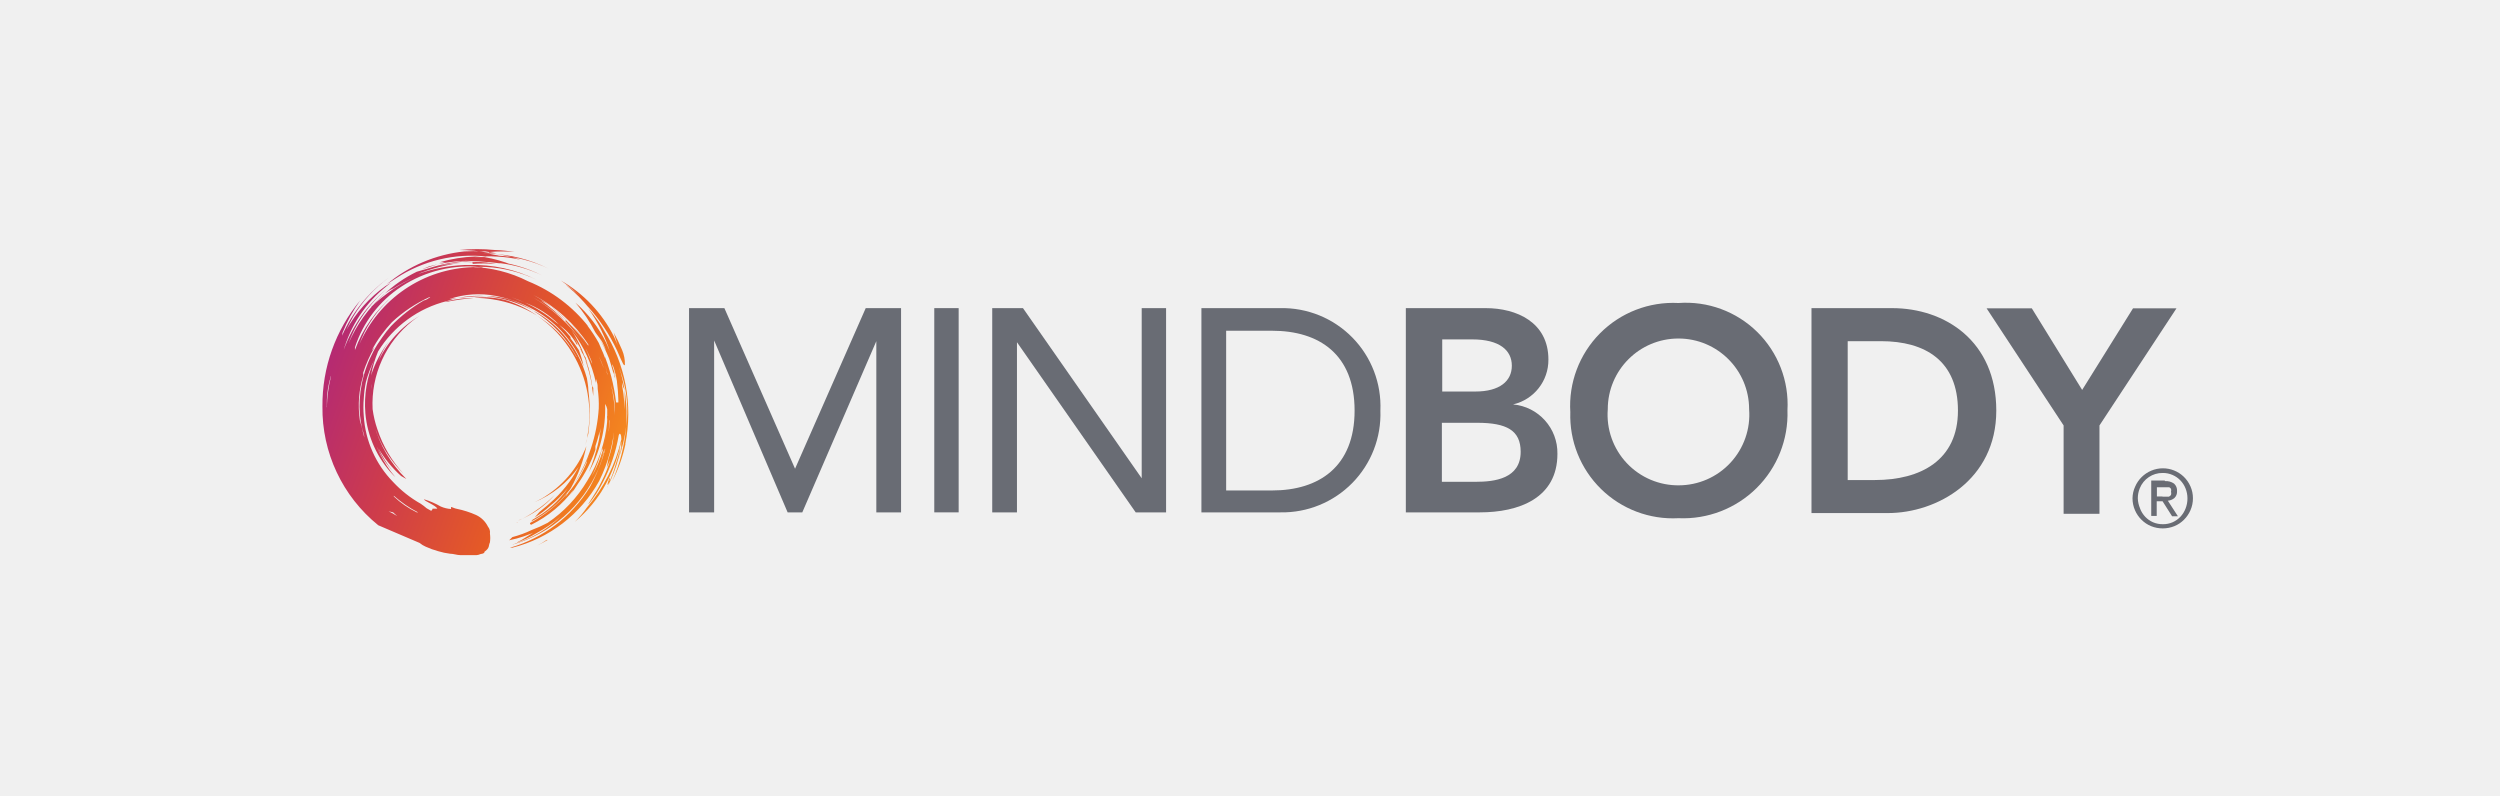
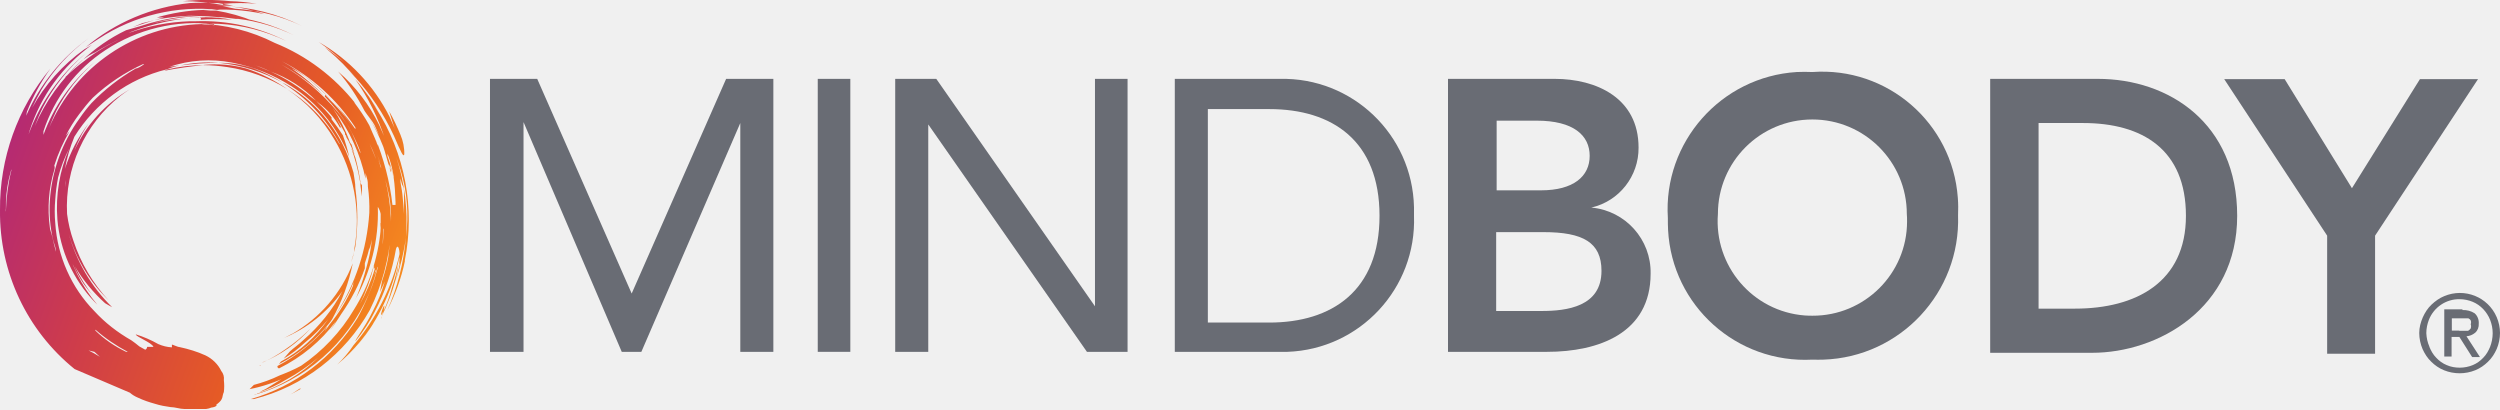
- <svg xmlns="http://www.w3.org/2000/svg" id="Layer_1" data-name="Layer 1" viewBox="0 0 141.5 45">
+ <svg xmlns="http://www.w3.org/2000/svg" width="220" height="36" viewBox="0 0 220 36" fill="none">
+   <g clip-path="url(#clip0)">
+     <path d="M35.056 23.252C35.015 23.709 34.932 24.146 34.828 24.582C34.516 25.725 34.08 26.847 33.56 27.907V28.094C33.56 27.782 33.706 27.554 33.747 27.388C34.059 26.723 34.308 26.016 34.495 25.31C34.724 24.645 34.911 23.938 35.056 23.252ZM33.477 19.637C33.477 19.844 33.477 20.031 33.477 20.218V20.073C33.498 19.927 33.498 19.761 33.498 19.616L33.477 19.637ZM17.913 5.735C18.599 5.735 19.305 5.797 19.991 5.901C21.861 6.171 23.648 6.836 25.269 7.833C24.168 7.065 22.942 6.441 21.653 6.026C20.427 5.693 19.16 5.589 17.913 5.714V5.735ZM14.442 6.233C15.585 6.005 16.749 5.839 17.913 5.735C16.832 5.735 15.772 5.859 14.733 6.109L14.442 6.233ZM22.339 6.026C21.341 5.693 20.302 5.527 19.264 5.527C21.238 5.714 23.149 6.317 24.874 7.272C24.084 6.774 23.233 6.358 22.339 6.026ZM26.495 34.203C26.1 34.432 25.684 34.661 25.248 34.868C25.643 34.681 26.017 34.453 26.37 34.203H26.495ZM33.768 27.346C34.059 25.85 33.103 28.697 33.768 27.346V27.346ZM19.7 0.332C20.656 0.249 21.632 0.249 22.588 0.332C21.819 0.207 21.05 0.124 20.261 0.103C18.889 -0.042 17.476 -0.042 16.105 0.103C17.269 0.103 18.432 0.228 19.575 0.436L19.7 0.332ZM34.807 11.553C34.682 11.117 34.454 10.701 34.288 10.286C32.895 7.522 30.734 5.236 28.053 3.698L28.573 4.072C29.176 4.509 29.758 4.987 30.298 5.506C29.758 5.028 29.176 4.571 28.573 4.155L28.905 4.446C29.778 5.174 30.589 5.984 31.295 6.878L30.651 6.026L31.233 6.774C32.625 8.311 33.789 10.057 34.662 11.948C35.327 13.486 35.493 13.839 35.576 13.59C35.597 13.008 35.472 12.405 35.243 11.865C34.953 11.158 34.62 10.452 34.246 9.787C34.412 10.369 34.62 10.95 34.807 11.553ZM20.697 0.768C22.734 0.893 24.729 1.412 26.578 2.285C24.396 1.205 22.027 0.602 19.596 0.54C20.032 0.623 20.365 0.706 20.697 0.768ZM19.305 0.477H19.534H19.014H19.305ZM23.025 31.918C24.687 31.253 26.163 30.214 27.347 28.884C26.661 29.57 25.934 30.193 25.123 30.733C25.123 30.733 25.123 30.733 24.957 30.733H25.123C24.521 31.17 23.877 31.544 23.212 31.855L23.025 31.918ZM29.882 12.696C29.03 11.158 27.866 9.808 26.495 8.706C26.1 8.395 25.664 8.104 25.248 7.833C26.952 8.976 28.365 10.473 29.404 12.239C31.15 15.148 31.794 18.598 31.171 21.943C31.171 22.317 31.025 22.712 30.9 23.065C31.046 22.608 31.171 22.151 31.274 21.694C31.503 19.99 31.503 18.286 31.274 16.582C31.274 16.104 31.171 15.647 31.108 15.19C30.983 14.732 30.817 14.275 30.651 13.818C29.591 11.096 27.638 8.831 25.103 7.397L24.832 7.272C26.973 8.582 28.718 10.452 29.903 12.675L29.882 12.696ZM30.9 12.696C30.755 12.426 30.589 12.156 30.422 11.886C30.422 12.052 30.589 12.239 30.672 12.405C30.755 12.571 31.067 13.236 31.212 13.652C31.129 13.319 31.025 13.008 30.921 12.675L30.9 12.696ZM31.752 16.25C31.648 15.46 31.482 14.649 31.274 13.88C31.171 13.59 31.046 13.299 30.9 13.008C31.254 13.984 31.524 15.003 31.69 16.021L31.752 16.25ZM25.684 29.383C25.435 29.507 25.165 29.674 24.916 29.777C27.015 28.905 28.822 27.471 30.131 25.621C29.279 27.242 28.116 28.697 26.724 29.902C26.287 30.318 25.809 30.65 25.518 30.92L24.957 31.564C25.622 31.17 26.246 30.692 26.807 30.172C27.576 29.549 28.261 28.863 28.885 28.094C27.804 29.632 26.391 30.92 24.729 31.814L24.542 32.042C26.308 31.149 27.846 29.881 29.072 28.323L29.238 28.073C30.09 26.536 30.693 24.894 31.046 23.169C30.028 25.788 28.157 27.99 25.705 29.383H25.684ZM31.711 16.083C31.711 16.478 31.815 16.894 31.856 17.288C31.856 16.956 31.856 16.644 31.856 16.312L31.711 16.083ZM22.962 32.126H22.775C22.962 32.167 22.983 32.146 22.962 32.126ZM11.679 2.389C12.344 2.16 12.946 1.973 13.549 1.786L12.531 2.036L11.679 2.389ZM19.243 5.527C18.12 5.444 16.998 5.506 15.897 5.755C16.998 5.61 18.12 5.527 19.243 5.527ZM35.638 22.941C35.327 24.458 34.786 25.933 34.08 27.305C34.994 25.268 35.534 23.086 35.721 20.863C35.992 18.868 35.825 16.852 35.243 14.94C35.119 14.546 34.994 14.171 34.869 13.818C35.617 16.083 35.908 18.473 35.721 20.863C35.555 22.172 35.243 23.481 34.807 24.728C35.098 23.751 35.285 22.754 35.41 21.735C35.534 21.05 35.597 20.364 35.617 19.657C35.617 19.844 35.617 20.031 35.617 20.218C35.617 20.696 35.576 21.174 35.514 21.652C35.514 22.213 35.306 22.774 35.139 23.315V23.065C35.16 22.92 35.16 22.795 35.139 22.65C34.516 25.746 33.082 28.614 30.983 30.962C31.877 29.964 32.646 28.884 33.29 27.72C32.376 29.383 31.15 30.858 29.674 32.084C30.215 31.564 30.693 31.003 31.108 30.38C33.082 28.073 34.475 25.33 35.16 22.359C35.16 21.881 34.994 21.445 34.849 21.902C34.516 23.834 33.893 25.704 32.978 27.429C32.521 28.343 31.939 29.216 31.295 30.006C31.171 30.006 32.106 28.822 32.771 27.45C33.228 26.577 33.602 25.684 33.872 24.749L33.436 25.704L33.623 24.728C33.851 24.042 34.038 23.356 34.163 22.65C34.329 21.382 34.412 20.115 34.412 18.826C34.433 19.283 34.433 19.761 34.412 20.218C34.412 20.218 34.412 20.218 34.412 20.322C34.246 22.754 33.623 25.102 32.542 27.284C30.36 31.19 26.682 34.017 22.339 35.118C22.173 35.118 21.986 35.118 22.069 35.118C25.976 33.996 29.3 31.461 31.441 28.011C31.815 27.346 32.147 26.64 32.438 25.933C32.833 25.019 33.124 24.084 33.352 23.128C33.352 23.273 33.352 23.398 33.207 23.543L33.103 23.938C32.916 24.603 32.708 25.268 32.438 25.912C30.568 30.214 26.869 33.476 22.339 34.765C22.339 34.765 22.547 34.765 22.63 34.64C24.645 34.017 26.474 32.936 27.991 31.481C27.139 32.209 26.204 32.853 25.207 33.393C24.459 33.85 23.669 34.224 22.858 34.515C23.108 34.328 23.253 34.328 23.523 34.141L25.186 33.102H25.352C24.271 33.622 23.129 34.017 21.965 34.245L22.339 33.871C23.129 33.663 23.877 33.393 24.604 33.04H24.396C24.604 33.04 24.604 33.04 24.604 33.04C25.248 32.791 25.892 32.52 26.495 32.188C28.386 30.899 29.986 29.216 31.15 27.242C32.48 25.123 33.269 22.712 33.498 20.218C33.456 21.154 33.332 22.11 33.124 23.024C33.352 22.026 33.477 21.029 33.498 20.011C33.498 19.616 33.498 19.221 33.498 18.826C33.456 18.598 33.373 18.39 33.248 18.203C33.352 21.112 32.625 24 31.171 26.515L31.358 26.162C31.358 26.162 31.877 24.956 32.209 23.668C32.459 22.816 32.646 21.943 32.729 21.07L32.521 21.985C32.521 21.985 32.521 21.819 32.521 21.735C32.417 22.213 32.272 22.691 32.106 23.169V23.606C31.607 25.04 30.9 26.39 30.028 27.637C29.716 28.136 29.404 28.614 29.051 29.071C29.238 28.801 29.404 28.531 29.57 28.26C28.241 30.027 26.537 31.44 24.562 32.416C24.479 32.416 24.396 32.333 24.417 32.229V32.209C26.079 31.336 27.576 30.151 28.802 28.718L28.573 29.154L28.989 28.572C29.841 27.533 30.547 26.39 31.067 25.143C31.067 24.852 31.254 24.582 31.337 24.291C30.88 25.517 30.277 26.66 29.508 27.72C31.274 25.04 32.293 21.922 32.5 18.722C32.521 17.953 32.48 17.185 32.376 16.436C32.376 16.166 32.376 15.896 32.272 15.626L32.168 15.231V15.73C31.711 13.569 30.776 11.512 29.446 9.745L29.259 9.475C29.882 10.41 30.381 11.408 30.776 12.447L30.36 11.823V11.699C30.111 11.221 29.82 10.743 29.529 10.286C29.737 10.66 29.945 11.034 30.111 11.428C30.111 11.304 29.903 11.117 29.924 11.241C29.466 10.389 28.822 9.641 28.033 9.059L27.804 8.852C26.682 7.709 25.311 6.836 23.814 6.296C23.295 6.046 22.755 5.839 22.214 5.652C22.588 5.776 23.108 6.026 23.461 6.15L23.814 6.296C25.123 6.878 26.329 7.646 27.43 8.582L27.825 8.872L28.033 9.101C28.448 9.475 28.822 9.891 29.176 10.327V10.493C29.55 10.971 29.882 11.449 30.173 11.906C30.402 12.53 30.589 13.174 30.734 13.818C29.737 11.262 27.95 9.059 25.643 7.584C24.043 6.566 22.277 5.859 20.406 5.506C18.578 5.153 16.666 5.278 14.9 5.88L15.793 5.755C15.398 5.839 15.024 5.963 14.65 6.109C11.284 6.94 8.375 9.08 6.546 12.031C6.172 12.945 5.881 13.88 5.715 14.857C6.172 13.423 6.878 12.073 7.793 10.867C7.585 11.179 7.398 11.491 7.211 11.803C6.962 12.28 6.733 12.758 6.546 13.257C7.564 10.992 9.289 9.101 11.429 7.854C11.138 8.041 10.868 8.228 10.598 8.436C7.44 10.93 5.694 14.816 5.902 18.826C6.006 19.637 6.193 20.426 6.463 21.195C7.107 23.148 8.167 24.936 9.559 26.432C9.185 26.058 8.832 25.684 8.499 25.268C7.377 23.876 6.546 22.297 6.047 20.572C6.733 23.024 8.042 25.247 9.871 27.034C9.871 27.034 9.331 26.744 9.247 26.681C8.208 25.746 7.294 24.645 6.588 23.439C7.045 24.395 7.585 25.289 8.25 26.099C7.938 25.746 7.647 25.372 7.356 24.977C6.629 23.876 6.068 22.65 5.715 21.361V21.112C6.193 23.211 7.169 25.164 8.562 26.806L8.354 26.598C6.442 24.624 5.278 22.047 5.05 19.304C4.884 17.164 5.237 15.023 6.089 13.07C5.673 13.88 5.341 14.732 5.112 15.626C4.987 16.27 4.904 16.914 4.863 17.559C4.8 18.244 4.8 18.951 4.863 19.637C5.05 22.546 6.276 25.31 8.312 27.388C9.247 28.406 10.349 29.258 11.554 29.944C11.803 30.11 12.032 30.297 12.261 30.484L12.78 30.775C12.884 30.733 12.946 30.629 12.946 30.526H13.507C13.341 30.131 11.949 29.632 11.949 29.424C12.635 29.632 13.3 29.923 13.923 30.276C14.297 30.442 14.713 30.546 15.128 30.567C15.128 30.567 15.128 30.401 15.128 30.338C15.128 30.276 15.565 30.526 15.814 30.546C16.583 30.712 17.352 30.941 18.079 31.273C18.682 31.564 19.18 32.042 19.471 32.645C19.658 32.874 19.741 33.164 19.7 33.456C19.741 33.809 19.741 34.141 19.7 34.495C19.658 34.598 19.617 34.702 19.596 34.827C19.575 35.035 19.471 35.243 19.305 35.388L19.014 35.637C19.139 35.637 19.014 35.824 18.599 35.866C18.453 35.928 18.308 35.97 18.141 35.991C17.767 35.991 16.583 35.991 16.209 35.991C15.835 35.991 15.398 35.824 15.004 35.824C14.546 35.762 14.089 35.679 13.632 35.533C13.113 35.388 12.614 35.222 12.136 34.993C11.886 34.889 11.637 34.744 11.429 34.557L6.567 32.479C2.348 29.071 -0.062 23.917 0 18.494C-0.041 13.943 1.538 9.517 4.447 6.026C3.595 7.21 2.909 8.478 2.369 9.828L2.307 10.182C3.491 7.459 5.382 5.111 7.793 3.366C6.13 4.592 4.717 6.13 3.637 7.917C3.346 8.436 3.076 8.956 2.826 9.496C3.948 7.459 5.528 5.693 7.419 4.342L8.084 3.948C5.507 5.818 3.595 8.436 2.619 11.47L2.515 11.823C3.533 9.039 5.278 6.566 7.564 4.675C6.006 6.005 4.697 7.646 3.761 9.475C3.491 10.015 3.263 10.556 3.055 11.117C3.99 8.914 5.424 6.94 7.211 5.34C8.354 4.259 9.663 3.345 11.097 2.659L12.468 2.264C14.089 1.724 15.793 1.433 17.497 1.371C16.188 1.371 14.879 1.496 13.611 1.766L14.442 1.537H13.798C15.149 1.142 16.541 0.914 17.954 0.872C18.412 0.872 18.869 0.872 19.326 0.872C15.585 0.457 11.824 1.35 8.686 3.407L8.271 3.677L7.543 4.155C10.141 1.973 13.341 0.623 16.707 0.269C17.393 0.228 18.1 0.228 18.785 0.269H18.37H18.017H19.18L20.531 0.498C19.97 0.498 19.43 0.498 18.889 0.498C20.386 0.498 21.861 0.747 23.274 1.246C21.508 0.851 19.7 0.747 17.892 0.934H17.476H17.123H18.079H19.035C20.157 1.121 21.279 1.433 22.339 1.87C21.591 1.662 20.801 1.516 20.032 1.412C22.069 1.62 24.022 2.181 25.851 3.096C24.313 2.368 22.671 1.87 20.967 1.662H20.76L19.554 1.516H20.199H19.305C18.702 1.454 18.1 1.412 17.497 1.412C16.084 1.475 14.692 1.703 13.341 2.077C14.193 1.87 15.045 1.724 15.918 1.662C16.666 1.579 17.435 1.537 18.183 1.516H18.037C18.848 1.516 19.637 1.579 20.427 1.745C19.471 1.662 18.495 1.662 17.539 1.745C17.726 1.745 17.747 1.62 17.539 1.516C15.523 1.641 13.528 2.057 11.637 2.763L11.305 2.909C13.029 2.285 14.858 1.932 16.687 1.87H17.206C19.97 1.766 22.734 2.368 25.207 3.615C23.336 2.722 21.321 2.202 19.264 2.098C18.661 2.077 18.079 2.077 17.476 2.098C19.804 2.14 22.11 2.722 24.188 3.781C26.973 4.903 29.425 6.753 31.295 9.122L31.129 8.956C31.628 9.621 32.106 10.306 32.5 11.034L32.729 11.574C32.916 11.989 33.103 12.405 33.248 12.841C33.248 12.571 33.062 12.301 32.978 12.031C33.768 13.943 34.308 15.979 34.537 18.037H34.807V17.808C34.786 17.081 34.745 16.333 34.641 15.605V15.73V15.522C34.558 15.023 34.454 14.525 34.288 14.047L34.1 13.527V13.735C34.308 14.317 34.475 14.899 34.599 15.501C34.516 15.169 34.412 14.816 34.288 14.462C34.288 14.691 34.288 14.94 34.412 15.169C34.412 14.899 34.246 14.629 34.163 14.379C34.08 14.13 33.893 13.382 33.727 12.904C33.373 12.01 32.958 11.158 32.459 10.327C32.791 10.867 33.103 11.408 33.373 11.969C33.248 11.636 33.103 11.325 32.958 11.013C32.812 10.701 32.355 10.182 32.085 9.766C31.441 8.519 30.672 7.356 29.758 6.296C31.274 7.605 32.5 9.205 33.373 11.013C33.539 11.428 33.768 11.844 33.893 12.28C33.29 10.389 32.397 8.582 31.254 6.961C32.126 7.958 32.874 9.039 33.519 10.182C33.248 9.724 32.958 9.267 32.688 8.852L33.082 9.517C35.638 13.486 36.553 18.307 35.617 22.941H35.638V22.941ZM0.603 19.803C0.603 19.72 0.603 19.637 0.603 19.553C0.603 19.637 0.603 19.72 0.603 19.803ZM1.787 12.467C1.372 13.548 1.039 14.67 0.769 15.792C0.582 16.644 0.499 17.496 0.52 18.369C0.499 18.452 0.499 18.556 0.52 18.639C0.52 18.639 0.52 18.515 0.52 18.431V18.577C0.561 17.372 0.707 16.166 0.998 15.003C0.998 14.857 0.998 14.712 0.998 14.566C1.205 13.839 1.476 13.153 1.787 12.467ZM8.395 29.092C9.185 29.86 10.099 30.484 11.097 30.962H11.242C10.224 30.422 9.268 29.777 8.395 29.009V29.092ZM7.793 30.837C8.125 31.003 8.458 31.19 8.79 31.398L8.312 30.962L7.793 30.837ZM5.715 16.499C5.777 16.062 5.839 15.626 5.943 15.19C5.943 15.501 5.798 15.813 5.756 16.104L5.715 16.499ZM5.715 6.815C6.276 6.275 6.858 5.776 7.481 5.319L7.751 5.111C9.081 4.114 10.577 3.345 12.157 2.825C12.78 2.638 13.403 2.472 14.027 2.348C11.928 2.763 9.933 3.594 8.146 4.758L8.375 4.592L7.793 4.903L7.211 5.319L6.712 5.776C6.38 6.088 6.089 6.42 5.798 6.774L5.715 6.815ZM12.614 5.631C10.972 6.379 9.476 7.376 8.167 8.602C7.73 9.059 7.336 9.558 6.962 10.057C6.504 10.66 6.11 11.304 5.777 11.969L6.13 11.532C5.569 12.488 5.112 13.507 4.78 14.566C4.821 14.691 4.821 14.816 4.78 14.94C4.281 16.582 4.156 18.307 4.385 20.011C4.385 20.198 4.53 20.53 4.613 20.883C4.697 21.237 4.8 21.735 4.925 22.151C4.925 21.798 4.759 21.465 4.676 21.112C4.406 19.99 4.322 18.847 4.385 17.704C4.551 15.065 5.465 12.53 7.024 10.389C7.336 9.932 7.689 9.475 8.063 9.059C9.206 7.875 10.515 6.857 11.949 6.026C12.157 6.026 12.51 5.776 12.676 5.652L12.614 5.631ZM18.827 2.119C15.482 1.745 12.115 2.555 9.289 4.405C6.712 6.088 4.78 8.623 3.824 11.553V11.865C4.738 9.35 6.297 7.148 8.354 5.444C6.941 6.649 5.798 8.124 4.946 9.766C4.717 10.244 4.51 10.743 4.322 11.241C6.629 5.859 11.866 2.285 17.726 2.119C18.058 2.202 18.474 2.16 18.869 2.223L18.827 2.119ZM28.614 8.353C29.113 8.852 29.612 9.35 30.069 9.891C30.526 10.431 30.817 10.847 31.15 11.345C30.568 10.452 29.924 9.579 29.196 8.789C29.945 9.6 30.651 10.452 31.274 11.366V11.221C29.654 8.769 27.451 6.753 24.832 5.402C26.474 6.317 27.95 7.48 29.196 8.872C28.49 8.124 27.742 7.439 26.931 6.794C26.537 6.504 26.121 6.233 25.684 6.026C26.724 6.753 27.679 7.563 28.573 8.478C27.43 7.397 26.163 6.462 24.791 5.693C26.661 6.794 28.324 8.187 29.716 9.849C30.111 10.327 30.485 10.826 30.817 11.366L30.693 11.158C30.069 10.202 29.363 9.309 28.573 8.478L28.614 8.353ZM31.732 13.548C31.732 13.299 31.586 13.07 31.503 12.821C31.254 12.239 30.963 11.657 30.651 11.117C30.755 11.304 30.859 11.491 30.963 11.699L31.212 12.26C31.42 12.8 31.607 13.236 31.794 13.652L31.732 13.548ZM32.916 23.543C32.916 23.481 32.916 23.419 32.916 23.356C32.625 24.541 32.209 25.684 31.669 26.764C32.209 25.788 32.667 24.749 32.978 23.668L32.916 23.543ZM33.062 23.751C32.978 24.084 32.874 24.416 32.729 24.728C32.833 24.478 32.937 24.229 33.02 23.98C33.041 23.938 33.062 23.897 33.103 23.855L33.062 23.751ZM33.041 13.86C32.895 13.444 32.708 13.028 32.521 12.634C32.729 13.174 32.937 13.59 33.082 13.984L33.041 13.86ZM33.706 20.094C33.706 20.218 33.706 20.364 33.706 20.489C33.706 21.008 33.706 21.528 33.539 22.026C33.539 21.86 33.539 21.673 33.643 21.507C33.747 21.341 33.727 20.572 33.747 20.177L33.706 20.094ZM34.391 18.494C34.371 18.12 34.329 17.725 34.267 17.351C34.017 16.062 33.643 14.816 33.103 13.631C33.082 13.59 33.082 13.548 33.103 13.507C33.248 13.922 33.394 14.358 33.539 14.795C33.539 14.4 33.332 14.005 33.186 13.61C33.997 15.626 34.412 17.787 34.412 19.969C34.433 19.47 34.433 18.992 34.391 18.494ZM35.223 15.688C35.223 16.166 35.368 16.623 35.41 17.101C35.451 17.579 35.534 18.286 35.555 18.868C35.555 18.868 35.555 18.868 35.555 19.013C35.555 18.411 35.555 17.808 35.555 17.205C35.555 16.603 35.555 16.561 35.389 16.25L35.223 15.688Z" fill="url(#paint0_linear)" />
+     <path d="M127.424 6.94H136.817C140.453 6.94 144.194 8.603 144.194 12.988C144.215 15.502 142.49 17.705 140.038 18.266C143.03 18.536 145.316 21.071 145.254 24.084C145.254 29.321 140.682 30.962 136.131 30.962H127.424V6.94V6.94ZM131.705 16.749H135.612C138.459 16.749 139.892 15.523 139.892 13.715C139.892 11.907 138.459 10.618 135.238 10.618H131.705C131.705 10.618 131.705 16.749 131.705 16.749ZM131.705 27.367H135.653C137.877 27.367 140.931 26.993 140.931 23.835C140.931 21.32 139.29 20.427 135.82 20.427H131.663V27.367H131.705Z" fill="#696C74" />
+     <path d="M159.488 6.338C166.075 5.86 171.811 10.805 172.289 17.413C172.33 17.933 172.33 18.452 172.309 18.951C172.538 25.726 167.239 31.419 160.465 31.648C160.132 31.669 159.821 31.648 159.488 31.648C152.838 32.001 147.145 26.91 146.791 20.239C146.771 19.886 146.771 19.533 146.771 19.18C146.355 12.509 151.446 6.753 158.117 6.338C158.574 6.317 159.031 6.317 159.488 6.338ZM159.488 27.783C164.08 27.803 167.821 24.084 167.821 19.491C167.821 19.263 167.821 19.055 167.8 18.826C167.8 14.234 164.08 10.514 159.488 10.514C154.896 10.514 151.176 14.234 151.176 18.826C150.823 23.398 154.231 27.409 158.823 27.762C159.072 27.783 159.343 27.783 159.592 27.783H159.488Z" fill="#696C74" />
+     <path d="M175.115 6.94H184.611C190.845 6.94 196.872 10.826 196.872 18.993C196.872 27.16 189.889 31.046 184.113 31.046H175.136V6.94H175.115ZM182.596 27.16C187.978 27.16 192.362 24.832 192.362 18.993C192.362 13.154 188.539 10.826 183.302 10.826H179.395V27.16H182.596Z" fill="#696C74" />
+     <path d="M204.789 20.738L195.729 6.961H201.048L206.971 16.561L212.956 6.961H218.067L209.007 20.738V31.128H204.789C204.789 31.128 204.789 20.738 204.789 20.738Z" fill="#696C74" />
+     <path d="M43.119 6.94H47.275L55.587 25.83L63.899 6.94H68.055V30.962H65.146V10.826L56.439 30.962H54.714L46.07 10.743V30.962H43.119V6.94Z" fill="#696C74" />
+     <path d="M71.962 6.94H74.829V30.962H71.962V6.94Z" fill="#696C74" />
+     <path d="M78.778 6.94H82.393L96.358 26.952V6.94H99.225V30.962H95.651L81.687 10.951V30.962H78.778V6.94V6.94Z" fill="#696C74" />
+     <path d="M103.382 6.941H112.629C119.008 6.795 124.286 11.845 124.432 18.224C124.432 18.474 124.432 18.723 124.432 18.993C124.661 25.373 119.673 30.734 113.294 30.962C113.086 30.962 112.878 30.962 112.691 30.962H103.382V6.941ZM106.291 28.386H111.694C117.2 28.386 121.398 25.601 121.398 18.993C121.398 12.385 117.242 9.6 111.694 9.6H106.291V28.303V28.386Z" fill="#696C74" />
+     <path d="M213.205 27.928C213.392 27.513 213.641 27.118 213.974 26.806C214.306 26.495 214.68 26.224 215.096 26.058C216.883 25.31 218.94 26.121 219.709 27.908C219.896 28.344 220 28.822 220 29.3C220 29.778 219.896 30.277 219.709 30.713C219.522 31.129 219.273 31.523 218.94 31.835C218.628 32.147 218.234 32.417 217.818 32.583C216.945 32.937 215.948 32.937 215.075 32.583C214.659 32.417 214.265 32.147 213.953 31.835C213.62 31.523 213.371 31.129 213.184 30.713C212.997 30.277 212.893 29.778 212.893 29.3C212.893 28.822 213.018 28.365 213.205 27.928ZM213.787 30.526C213.932 30.879 214.119 31.212 214.389 31.482C214.639 31.752 214.95 31.981 215.304 32.126C215.678 32.292 216.072 32.355 216.467 32.355C216.862 32.355 217.257 32.272 217.61 32.126C217.963 31.981 218.275 31.752 218.525 31.482C218.795 31.212 218.982 30.879 219.127 30.526C219.273 30.152 219.356 29.736 219.356 29.321C219.356 28.905 219.273 28.51 219.127 28.136C218.836 27.43 218.296 26.848 217.589 26.557C217.236 26.412 216.841 26.328 216.446 26.328C215.262 26.308 214.181 27.035 213.745 28.136C213.6 28.51 213.516 28.905 213.516 29.321C213.537 29.736 213.62 30.131 213.787 30.505V30.526V30.526ZM216.696 27.284C217.07 27.264 217.465 27.367 217.776 27.575C218.026 27.804 218.15 28.136 218.13 28.469C218.15 28.78 218.047 29.071 217.818 29.279C217.589 29.466 217.34 29.57 217.049 29.591L218.234 31.419H217.548L216.426 29.653H215.74V31.378H215.096V27.222H216.696V27.284ZM216.405 29.113H216.821H217.174C217.278 29.071 217.361 28.988 217.423 28.905C217.465 28.78 217.465 28.656 217.423 28.531C217.465 28.427 217.465 28.302 217.423 28.199C217.382 28.116 217.298 28.053 217.215 28.012H216.924H215.761V29.092H216.426L216.405 29.113Z" fill="#696C74" />
+   </g>
  <defs>
-     <style>.cls-1{fill:url(#New_Gradient_Swatch_2);}.cls-2{fill:#696c74;}</style>
-     <linearGradient id="New_Gradient_Swatch_2" x1="18.79" y1="19.8" x2="35.25" y2="25.79" gradientUnits="userSpaceOnUse">
-       <stop offset="0" stop-color="#b52a72" />
-       <stop offset="0.31" stop-color="#ce3c4b" />
-       <stop offset="0.68" stop-color="#e55a26" />
-       <stop offset="1" stop-color="#f5891f" />
+     <linearGradient id="paint0_linear" x1="1.15" y1="11.779" x2="35.353" y2="24.226" gradientUnits="userSpaceOnUse">
+       <stop stop-color="#B52A72" />
+       <stop offset="0.31" stop-color="#CE3C4B" />
+       <stop offset="0.68" stop-color="#E55A26" />
+       <stop offset="1" stop-color="#F5891F" />
    </linearGradient>
+     <clipPath id="clip0">
+       <rect width="220" height="35.991" fill="white" />
+     </clipPath>
  </defs>
-   <path class="cls-1" d="M35.12,25.29a4.44,4.44,0,0,1-.11.64,8.8,8.8,0,0,1-.61,1.6l0,0.09c0-.15.07-0.26,0.09-0.34a6.73,6.73,0,0,0,.36-1A9.22,9.22,0,0,0,35.12,25.29Zm-0.76-1.74c0,0.1,0,.19,0,0.28V23.76C34.37,23.69,34.37,23.61,34.37,23.54Zm-7.49-6.69a6.39,6.39,0,0,1,1,.08,6.73,6.73,0,0,1,2.54.93A6.63,6.63,0,0,0,28.67,17,4.92,4.92,0,0,0,26.87,16.85Zm-1.67.24a14.12,14.12,0,0,1,1.67-.24,6.42,6.42,0,0,0-1.53.18ZM29,17a4.87,4.87,0,0,0-1.48-.24,7,7,0,0,1,2.7.84A6.71,6.71,0,0,0,29,17Zm2,13.56c-0.19.11-.39,0.22-0.6,0.32A4.3,4.3,0,0,0,30.94,30.56Zm3.5-3.3c0.14-.72-0.32.65,0,0h0Zm-6.77-13a8.69,8.69,0,0,1,1.39,0A8.42,8.42,0,0,0,28,14.15a10,10,0,0,0-2,0A9.42,9.42,0,0,1,27.67,14.31ZM35,19.66c-0.06-.21-0.17-0.41-0.25-0.61a7.59,7.59,0,0,0-3-3.17L32,16.06a8.62,8.62,0,0,1,.83.69A9,9,0,0,0,32,16.1l0.16,0.14a7.56,7.56,0,0,1,1.15,1.17L33,17l0.28,0.36a10,10,0,0,1,1.65,2.49c0.32,0.74.4,0.91,0.44,0.79a2,2,0,0,0-.16-0.83,9.71,9.71,0,0,0-.48-1C34.81,19.09,34.91,19.37,35,19.66Zm-6.79-5.19h0a7.6,7.6,0,0,1,2.83.73,8,8,0,0,0-3.36-.84C27.89,14.4,28.05,14.44,28.21,14.46Zm-0.67-.14h0.11l-0.25,0Zm1.79,15.13A5.5,5.5,0,0,0,31.41,28a7,7,0,0,1-1.07.89s0,0-.08,0l0.08,0s0,0,0,0a5.54,5.54,0,0,1-.92.54Zm3.3-9.25A6.43,6.43,0,0,0,31,18.29c-0.19-.15-0.4-0.29-0.6-0.42a6.64,6.64,0,0,1,2,2.12,6.71,6.71,0,0,1,.85,4.67c0,0.18-.07.37-0.13,0.54a6,6,0,0,0,.18-0.66,9.52,9.52,0,0,0,0-2.46c0-.23-0.05-0.45-0.08-0.67A6.68,6.68,0,0,0,33,20.75a6.12,6.12,0,0,0-2.67-3.09L30.2,17.6A6.8,6.8,0,0,1,32.64,20.2Zm0.49,0c-0.07-.13-0.15-0.26-0.23-0.39,0,0.08.08,0.17,0.12,0.25s0.19,0.4.26,0.6C33.23,20.51,33.18,20.36,33.13,20.2Zm0.41,1.71a8.16,8.16,0,0,0-.23-1.14c-0.05-.14-0.11-0.28-0.18-0.42a7.59,7.59,0,0,1,.38,1.45Zm-2.92,6.32c-0.12.06-.25,0.14-0.37,0.19a5.77,5.77,0,0,0,2.51-2,7,7,0,0,1-1.64,2.06c-0.21.2-.44,0.36-0.58,0.49l-0.27.31a5.52,5.52,0,0,0,.89-0.67s0,0,0,0a6.85,6.85,0,0,0,1-1,5.83,5.83,0,0,1-2,1.79l-0.09.11a6.67,6.67,0,0,0,2.18-1.79l0.08-.12a8.16,8.16,0,0,0,.87-2.36A5.88,5.88,0,0,1,30.62,28.24Zm2.9-6.4c0,0.19.05,0.39,0.07,0.58,0-.16,0-0.31,0-0.47ZM29.3,29.56l-0.09,0C29.3,29.58,29.31,29.57,29.3,29.56ZM23.87,15.25c0.32-.11.61-0.2,0.9-0.29l-0.49.12Zm3.64,1.51a5.35,5.35,0,0,0-1.61.11A11.8,11.8,0,0,1,27.51,16.76Zm0.78-1.89h0Zm7.11,10.27a8.31,8.31,0,0,1-.75,2.1,9.55,9.55,0,0,0,.79-3.1,6.59,6.59,0,0,0-.23-2.85c-0.06-.19-0.12-0.37-0.18-0.54a8.82,8.82,0,0,1,.41,3.39A8.9,8.9,0,0,1,35,26v0a9,9,0,0,0,.29-1.44,7.52,7.52,0,0,0,.1-1c0,0.09,0,.18,0,0.27a6.68,6.68,0,0,1-.05.69c0,0.27-.1.54-0.18,0.8V25.2a1.13,1.13,0,0,0,0-.2,8.53,8.53,0,0,1-2,4,8.6,8.6,0,0,0,1.11-1.56,7.38,7.38,0,0,1-1.74,2.1,5.46,5.46,0,0,0,.69-0.82,9,9,0,0,0,1.95-3.86c0-.23-0.08-0.44-0.15-0.22a9,9,0,0,1-.9,2.66,6.85,6.85,0,0,1-.81,1.24c-0.06,0,.39-0.57.71-1.23a7.35,7.35,0,0,0,.53-1.3l-0.21.46L34.43,26a6.21,6.21,0,0,0,.26-1,13.59,13.59,0,0,0,.12-1.84,6.17,6.17,0,0,1,0,.67s0,0,0,.05a8.83,8.83,0,0,1-.9,3.35l0,0A7.8,7.8,0,0,1,29,31c-0.08,0-.17,0-0.13,0a7.85,7.85,0,0,0,4.51-3.42,8.51,8.51,0,0,0,.48-1,8,8,0,0,0,.44-1.35v0h0c0,0.07,0,.13-0.07.2l-0.05.19h0a8.07,8.07,0,0,1-.32.95A7.57,7.57,0,0,1,29,30.83s0.1,0,.14-0.06a6.51,6.51,0,0,0,2.58-1.52,7.69,7.69,0,0,1-1.34.92s0,0,0,0a6,6,0,0,1-1.13.54c0.12-.09.19-0.09,0.32-0.18l0.8-.5,0.08,0a6.86,6.86,0,0,1-1.63.55L29,30.4A6,6,0,0,0,30.09,30s0,0,0,0l-0.1,0c0.1,0,.1,0,0.1,0A7.47,7.47,0,0,0,31,29.59a7.44,7.44,0,0,0,2.24-2.38,7.7,7.7,0,0,0,1.13-3.38,8.56,8.56,0,0,1-.18,1.35,0,0,0,0,1,0,0,7.51,7.51,0,0,0,.18-1.45c0-.19,0-0.38,0-0.57a0.93,0.93,0,0,0-.12-0.3,7.44,7.44,0,0,1-1,4l0.09-.17s0.25-.58.41-1.2A6.9,6.9,0,0,0,34,24.24l-0.1.44s0-.08,0-0.12q-0.08.34-.2,0.69l0,0.21v0a7.68,7.68,0,0,1-1,1.94c-0.15.24-.3,0.47-0.47,0.69a4.51,4.51,0,0,0,.25-0.39,6.75,6.75,0,0,1-2.41,2A0.08,0.08,0,0,1,30,29.6a7.23,7.23,0,0,0,2.11-1.68L32,28.13l0.2-.28a6.46,6.46,0,0,0,1-1.65c0-.14.09-0.27,0.13-0.41a6.84,6.84,0,0,1-.88,1.65,8.94,8.94,0,0,0,1.44-4.33,6.27,6.27,0,0,0-.06-1.1c0-.13,0-0.26-0.05-0.39l-0.05-.19,0,0.24a7.34,7.34,0,0,0-1.31-2.88l-0.09-.13a7.23,7.23,0,0,1,.73,1.43l-0.2-.3,0-.06a7.7,7.7,0,0,0-.4-0.68,4.91,4.91,0,0,1,.28.55c0-.06-0.1-0.15-0.09-0.09a3.14,3.14,0,0,0-.91-1.05l0,0-0.11-.1a5.19,5.19,0,0,0-1.92-1.23,8,8,0,0,0-.77-0.31c0.18,0.06.43,0.18,0.6,0.24l0.17,0.07a7.33,7.33,0,0,1,1.74,1.1l0.19,0.14,0.1,0.11,0,0a5.47,5.47,0,0,1,.55.59h0l0,0.08c0.18,0.23.34,0.46,0.48,0.68a6.52,6.52,0,0,1,.27.92,6.23,6.23,0,0,0-2.45-3,7.31,7.31,0,0,0-2.52-1,5.15,5.15,0,0,0-2.65.18l0.43-.06a4.11,4.11,0,0,0-.55.17,6.38,6.38,0,0,0-3.9,2.85A6.46,6.46,0,0,0,21,21.25a6.54,6.54,0,0,1,1-1.92,5.19,5.19,0,0,0-.28.45,5.79,5.79,0,0,0-.32.7,5.76,5.76,0,0,1,2.35-2.6,4.69,4.69,0,0,0-.4.28,6,6,0,0,0-2.26,5,5.8,5.8,0,0,0,.27,1.14,6.79,6.79,0,0,0,1.49,2.52c-0.18-.18-0.35-0.36-0.51-0.56A6.34,6.34,0,0,1,21.16,24,6.91,6.91,0,0,0,23,27.11s-0.26-.14-0.3-0.17a6.66,6.66,0,0,1-1.28-1.56,6.52,6.52,0,0,0,.8,1.28c-0.15-.17-0.29-0.35-0.43-0.54A6,6,0,0,1,21,24.38l0-.12A6.42,6.42,0,0,0,22.37,27l-0.1-.1a5.78,5.78,0,0,1-1.59-3.51,6.2,6.2,0,0,1,.5-3,6.2,6.2,0,0,0-.47,1.23,6.05,6.05,0,0,0-.12.93,5.69,5.69,0,0,0,0,1h0a5.87,5.87,0,0,0,1.66,3.73,6.45,6.45,0,0,0,1.56,1.23,3.38,3.38,0,0,1,.34.26l0.25,0.14a0.14,0.14,0,0,0,.08-0.12h0.27C24.67,28.6,24,28.36,24,28.26a4.4,4.4,0,0,1,.95.41,1.71,1.71,0,0,0,.58.14s0-.08,0-0.11,0.21,0.09.33,0.1a0.22,0.22,0,0,0,0,0,5.27,5.27,0,0,1,1.09.35,1.42,1.42,0,0,1,.67.66l0,0a0.49,0.49,0,0,1,.11.39,1.77,1.77,0,0,1,0,.5,0.56,0.56,0,0,0-.05.16h0a0.42,0.42,0,0,1-.14.27l-0.14.12,0,0c0.06,0,0,.09-0.2.11a0.67,0.67,0,0,1-.22.06c-0.18,0-.75,0-0.93,0s-0.39-.08-0.58-0.08a3.92,3.92,0,0,1-.66-0.14,4.69,4.69,0,0,1-.72-0.26,1.35,1.35,0,0,1-.34-0.21h0l-2.34-1A8.51,8.51,0,0,1,18.25,23a9.26,9.26,0,0,1,2.14-6,8.7,8.7,0,0,0-1,1.83L19.36,19A8,8,0,0,1,22,15.72a7.55,7.55,0,0,0-2,2.19,8.08,8.08,0,0,0-.39.76,7.53,7.53,0,0,1,2.21-2.48l0,0L22.14,16a7.2,7.2,0,0,0-2.63,3.62l-0.05.17a8,8,0,0,1,2.43-3.44,7.58,7.58,0,0,0-1.83,2.31,8.16,8.16,0,0,0-.34.79,7.86,7.86,0,0,1,2-2.78,7.49,7.49,0,0,1,1.87-1.29l0.66-.19a8.61,8.61,0,0,1,2.42-.43,8.71,8.71,0,0,0-1.87.19l0.4-.11-0.31,0a8.2,8.2,0,0,1,2-.32c0.22,0,.44,0,0.66,0a7.78,7.78,0,0,0-5.12,1.22l-0.2.13-0.35.23a8.15,8.15,0,0,1,4.41-1.87,8.33,8.33,0,0,1,1,0l-0.2,0-0.17,0,0.56,0,0.65,0.11c-0.27,0-.53,0-0.79,0a6.3,6.3,0,0,1,2.11.36,8.27,8.27,0,0,0-2.59-.15h-0.2l-0.17,0,0.46,0,0.46,0A7.74,7.74,0,0,1,29,15a8.38,8.38,0,0,0-1.11-.22,8,8,0,0,1,2.8.81,7.65,7.65,0,0,0-2.35-.69H28.24l-0.58-.07,0.31,0H27.54a8.21,8.21,0,0,0-.87-0.05,9,9,0,0,0-2,.32,7.71,7.71,0,0,1,1.24-.2A10.89,10.89,0,0,1,27,14.83H26.93a5.52,5.52,0,0,1,1.15.11,8.68,8.68,0,0,0-1.39,0c0.09,0,.1-0.06,0-0.11a9.73,9.73,0,0,0-2.84.6l-0.16.07a8.76,8.76,0,0,1,2.59-.5l0.25,0a8,8,0,0,1,3.85.84,7.6,7.6,0,0,0-2.86-.73,8.31,8.31,0,0,0-.86,0,7.48,7.48,0,0,1,3.23.81,8.33,8.33,0,0,1,3.42,2.57l-0.08-.08a8,8,0,0,1,.66,1L34,19.67a6.56,6.56,0,0,1,.25.61c0-.13-0.09-0.26-0.13-0.39a10.75,10.75,0,0,1,.75,2.89H35l0-.11a9.76,9.76,0,0,0-.08-1.06l0,0.06,0-.1a4.47,4.47,0,0,0-.17-0.71l-0.09-.25,0,0.1a7.82,7.82,0,0,1,.24.85v0q-0.06-.24-0.15-0.5c0,0.11,0,.23.06,0.34,0-.13-0.08-0.26-0.12-0.38s-0.13-.48-0.21-0.71a8.64,8.64,0,0,0-.61-1.24h0a8.68,8.68,0,0,1,.44.79c-0.06-.16-0.13-0.31-0.2-0.46S33.82,19,33.69,18.8a8.5,8.5,0,0,0-1.12-1.67,7.18,7.18,0,0,1,1.74,2.27c0.08,0.2.19,0.4,0.25,0.61a9.2,9.2,0,0,0-1.27-2.56A9,9,0,0,1,34.38,19c-0.13-.22-0.27-0.44-0.4-0.64v0l0.19,0.32A8.75,8.75,0,0,1,35.39,25.14ZM18.54,23.63v0a0.84,0.84,0,0,1,0-.12A1.26,1.26,0,0,0,18.54,23.63Zm0.57-3.53a13.22,13.22,0,0,0-.49,1.6,5,5,0,0,0-.12,1.24,0.22,0.22,0,0,0,0,.13s0-.06,0-0.1l0,0.07a8.32,8.32,0,0,1,.23-1.72c0-.07,0-0.14,0-0.21A7.57,7.57,0,0,1,19.11,20.1Zm3.18,8a5.12,5.12,0,0,0,1.3.9h0.07A6.93,6.93,0,0,1,22.29,28.06ZM22,28.94a5.44,5.44,0,0,1,.48.27h0L22.25,29Zm-1-3v0h0Zm0-3.9a5.89,5.89,0,0,1,.11-0.63c0,0.15-.07.3-0.09,0.44Zm0-4.66a8.36,8.36,0,0,1,.85-0.72l0.13-.1a7.55,7.55,0,0,1,2.12-1.1A8.23,8.23,0,0,1,25,15.23a8.06,8.06,0,0,0-2.83,1.16l0.11-.08L22,16.46l-0.28.2-0.24.22a4.66,4.66,0,0,0-.44.48Zm3.32-.57a7.94,7.94,0,0,0-2.14,1.43,7.73,7.73,0,0,0-.58.7,5.82,5.82,0,0,0-.57.92l0.17-.21a7.38,7.38,0,0,0-.65,1.46,0.28,0.28,0,0,1,0,.18,5.75,5.75,0,0,0-.19,2.44c0,0.09.07,0.25,0.11,0.42s0.09,0.41.15,0.61v0c0-.17-0.08-0.33-0.12-0.5a5.66,5.66,0,0,1-.14-1.64,6.66,6.66,0,0,1,1.27-3.52,6.38,6.38,0,0,1,.5-0.64A8.53,8.53,0,0,1,24,17C24.1,17,24.27,16.88,24.35,16.82Zm-3.44,2h0v0Zm6.43-3.69a7,7,0,0,0-4.59,1.1,6.5,6.5,0,0,0-2.63,3.44l0,0.15a7.23,7.23,0,0,1,2.18-3.09,6.82,6.82,0,0,0-1.64,2.08,7.41,7.41,0,0,0-.3.71,7.25,7.25,0,0,1,6.45-4.39C26.94,15.16,27.14,15.14,27.33,15.17Zm4.71,3c0.24,0.24.48,0.48,0.7,0.74s0.36,0.46.52,0.7a9.8,9.8,0,0,0-.94-1.23,10.72,10.72,0,0,1,1,1.24l0-.07A8.27,8.27,0,0,0,30.2,16.7l0,0a8.22,8.22,0,0,1,2.1,1.67,11.17,11.17,0,0,0-1.09-1A3.81,3.81,0,0,0,30.61,17,9.66,9.66,0,0,1,32,18.18a9.65,9.65,0,0,0-1.82-1.34h0a9.15,9.15,0,0,1,2.37,2,6.38,6.38,0,0,1,.53.73l-0.06-.1A9.89,9.89,0,0,0,32,18.18Zm1.5,2.5c0-.12-0.07-0.23-0.11-0.35A7.29,7.29,0,0,0,33,19.45c0.05,0.09.1,0.18,0.15,0.28L33.27,20C33.37,20.26,33.46,20.47,33.55,20.67Zm0.57,4.81a0.9,0.9,0,0,1,0-.09,7.84,7.84,0,0,1-.6,1.64A7.33,7.33,0,0,0,34.12,25.49Zm0.07,0.1,0,0A3,3,0,0,1,34,26a3.11,3.11,0,0,0,.14-0.36A0.22,0.22,0,0,1,34.18,25.58Zm0.08-.22h0v0Zm-0.09-4.54a5.44,5.44,0,0,0-.25-0.59C34,20.44,34.1,20.64,34.17,20.83Zm0.32,3c0,0.06,0,.13,0,0.19,0,0.25,0,.5-0.08.74,0-.08,0-0.17.05-0.25S34.48,24,34.49,23.81ZM34.8,23a5.19,5.19,0,0,0-.06-0.55,8,8,0,0,0-.56-1.79,0.08,0.08,0,0,1,0-.06c0.07,0.2.14,0.41,0.21,0.62,0-.19-0.1-0.38-0.17-0.57a8.19,8.19,0,0,1,.59,3.06A6.9,6.9,0,0,0,34.8,23Zm0.4-1.35c0,0.23.07,0.45,0.09,0.68s0.06,0.57.07,0.85c0,0,0,0,0,.07,0-.29,0-0.58,0-0.87s0-.31-0.08-0.46Z" />
-   <path class="cls-2" d="M79.57,17.44h4.52c1.75,0,3.55.8,3.55,2.91a2.58,2.58,0,0,1-2,2.54v0a2.76,2.76,0,0,1,2.51,2.8c0,2.52-2.2,3.31-4.39,3.31H79.57V17.44Zm2.06,4.72h1.88c1.37,0,2.06-.59,2.06-1.46s-0.69-1.49-2.24-1.49h-1.7v2.95Zm0,5.11h1.9c1.07,0,2.54-.18,2.54-1.7,0-1.21-.79-1.64-2.46-1.64h-2v3.34Z" />
-   <path class="cls-2" d="M95,17.15a5.76,5.76,0,0,1,6.17,6.07A5.91,5.91,0,0,1,95,29.33a5.81,5.81,0,0,1-6.12-6A5.83,5.83,0,0,1,95,17.15Zm0,10.32a4,4,0,0,0,4-4.31,4,4,0,1,0-8,0A4,4,0,0,0,95.05,27.47Z" />
-   <path class="cls-2" d="M102.52,17.44h4.57c3,0,5.9,1.87,5.9,5.8s-3.36,5.8-6.14,5.8h-4.32V17.44Zm3.6,9.73c2.59,0,4.7-1.12,4.7-3.93s-1.84-3.93-4.36-3.93h-1.88v7.86h1.54Z" />
-   <path class="cls-2" d="M116.8,24.08l-4.36-6.63H115l2.85,4.62,2.88-4.62h2.46l-4.36,6.63v5H116.8v-5Z" />
-   <path class="cls-2" d="M39,17.44h2L45,26.53h0l4-9.09h2V29H49.6V19.31h0L45.41,29H44.58l-4.16-9.73h0V29H39V17.44Z" />
-   <path class="cls-2" d="M52.88,17.44h1.38V29H52.88V17.44Z" />
-   <path class="cls-2" d="M56.16,17.44h1.74l6.72,9.63h0V17.44H66V29H64.28l-6.72-9.63h0V29H56.16V17.44Z" />
-   <path class="cls-2" d="M68,17.44h4.45a5.56,5.56,0,0,1,5.68,5.8A5.56,5.56,0,0,1,72.48,29H68V17.44ZM69.4,27.76H72c2.65,0,4.67-1.34,4.67-4.52s-2-4.52-4.67-4.52H69.4v9Z" />
-   <path class="cls-2" d="M120.85,27.54a1.68,1.68,0,0,1,.37-0.54,1.72,1.72,0,0,1,.54-0.36,1.7,1.7,0,0,1,2.22.89,1.63,1.63,0,0,1,.14.67,1.67,1.67,0,0,1-.14.68,1.72,1.72,0,0,1-.37.54,1.65,1.65,0,0,1-.54.36,1.77,1.77,0,0,1-1.32,0,1.67,1.67,0,0,1-.54-0.36,1.7,1.7,0,0,1-.37-0.54,1.67,1.67,0,0,1-.14-0.68A1.63,1.63,0,0,1,120.85,27.54Zm0.28,1.25a1.41,1.41,0,0,0,.29.46,1.36,1.36,0,0,0,.44.31,1.38,1.38,0,0,0,.56.11,1.35,1.35,0,0,0,.55-0.11,1.37,1.37,0,0,0,.44-0.31,1.42,1.42,0,0,0,.29-0.46,1.54,1.54,0,0,0,.11-0.58,1.5,1.5,0,0,0-.11-0.57,1.38,1.38,0,0,0-.74-0.76,1.35,1.35,0,0,0-.55-0.11,1.38,1.38,0,0,0-1.3.87,1.5,1.5,0,0,0-.11.57A1.54,1.54,0,0,0,121.13,28.78Zm1.4-1.56a0.81,0.81,0,0,1,.52.14,0.52,0.52,0,0,1,.17.43,0.48,0.48,0,0,1-.15.39,0.67,0.67,0,0,1-.37.15l0.57,0.88h-0.33l-0.54-.85h-0.33V29.2h-0.31v-2h0.77Zm-0.14.88h0.2l0.17,0a0.26,0.26,0,0,0,.12-0.1,0.33,0.33,0,0,0,0-.18,0.29,0.29,0,0,0,0-.16,0.26,0.26,0,0,0-.1-0.09l-0.14,0h-0.56V28.1h0.32Z" />
</svg>
